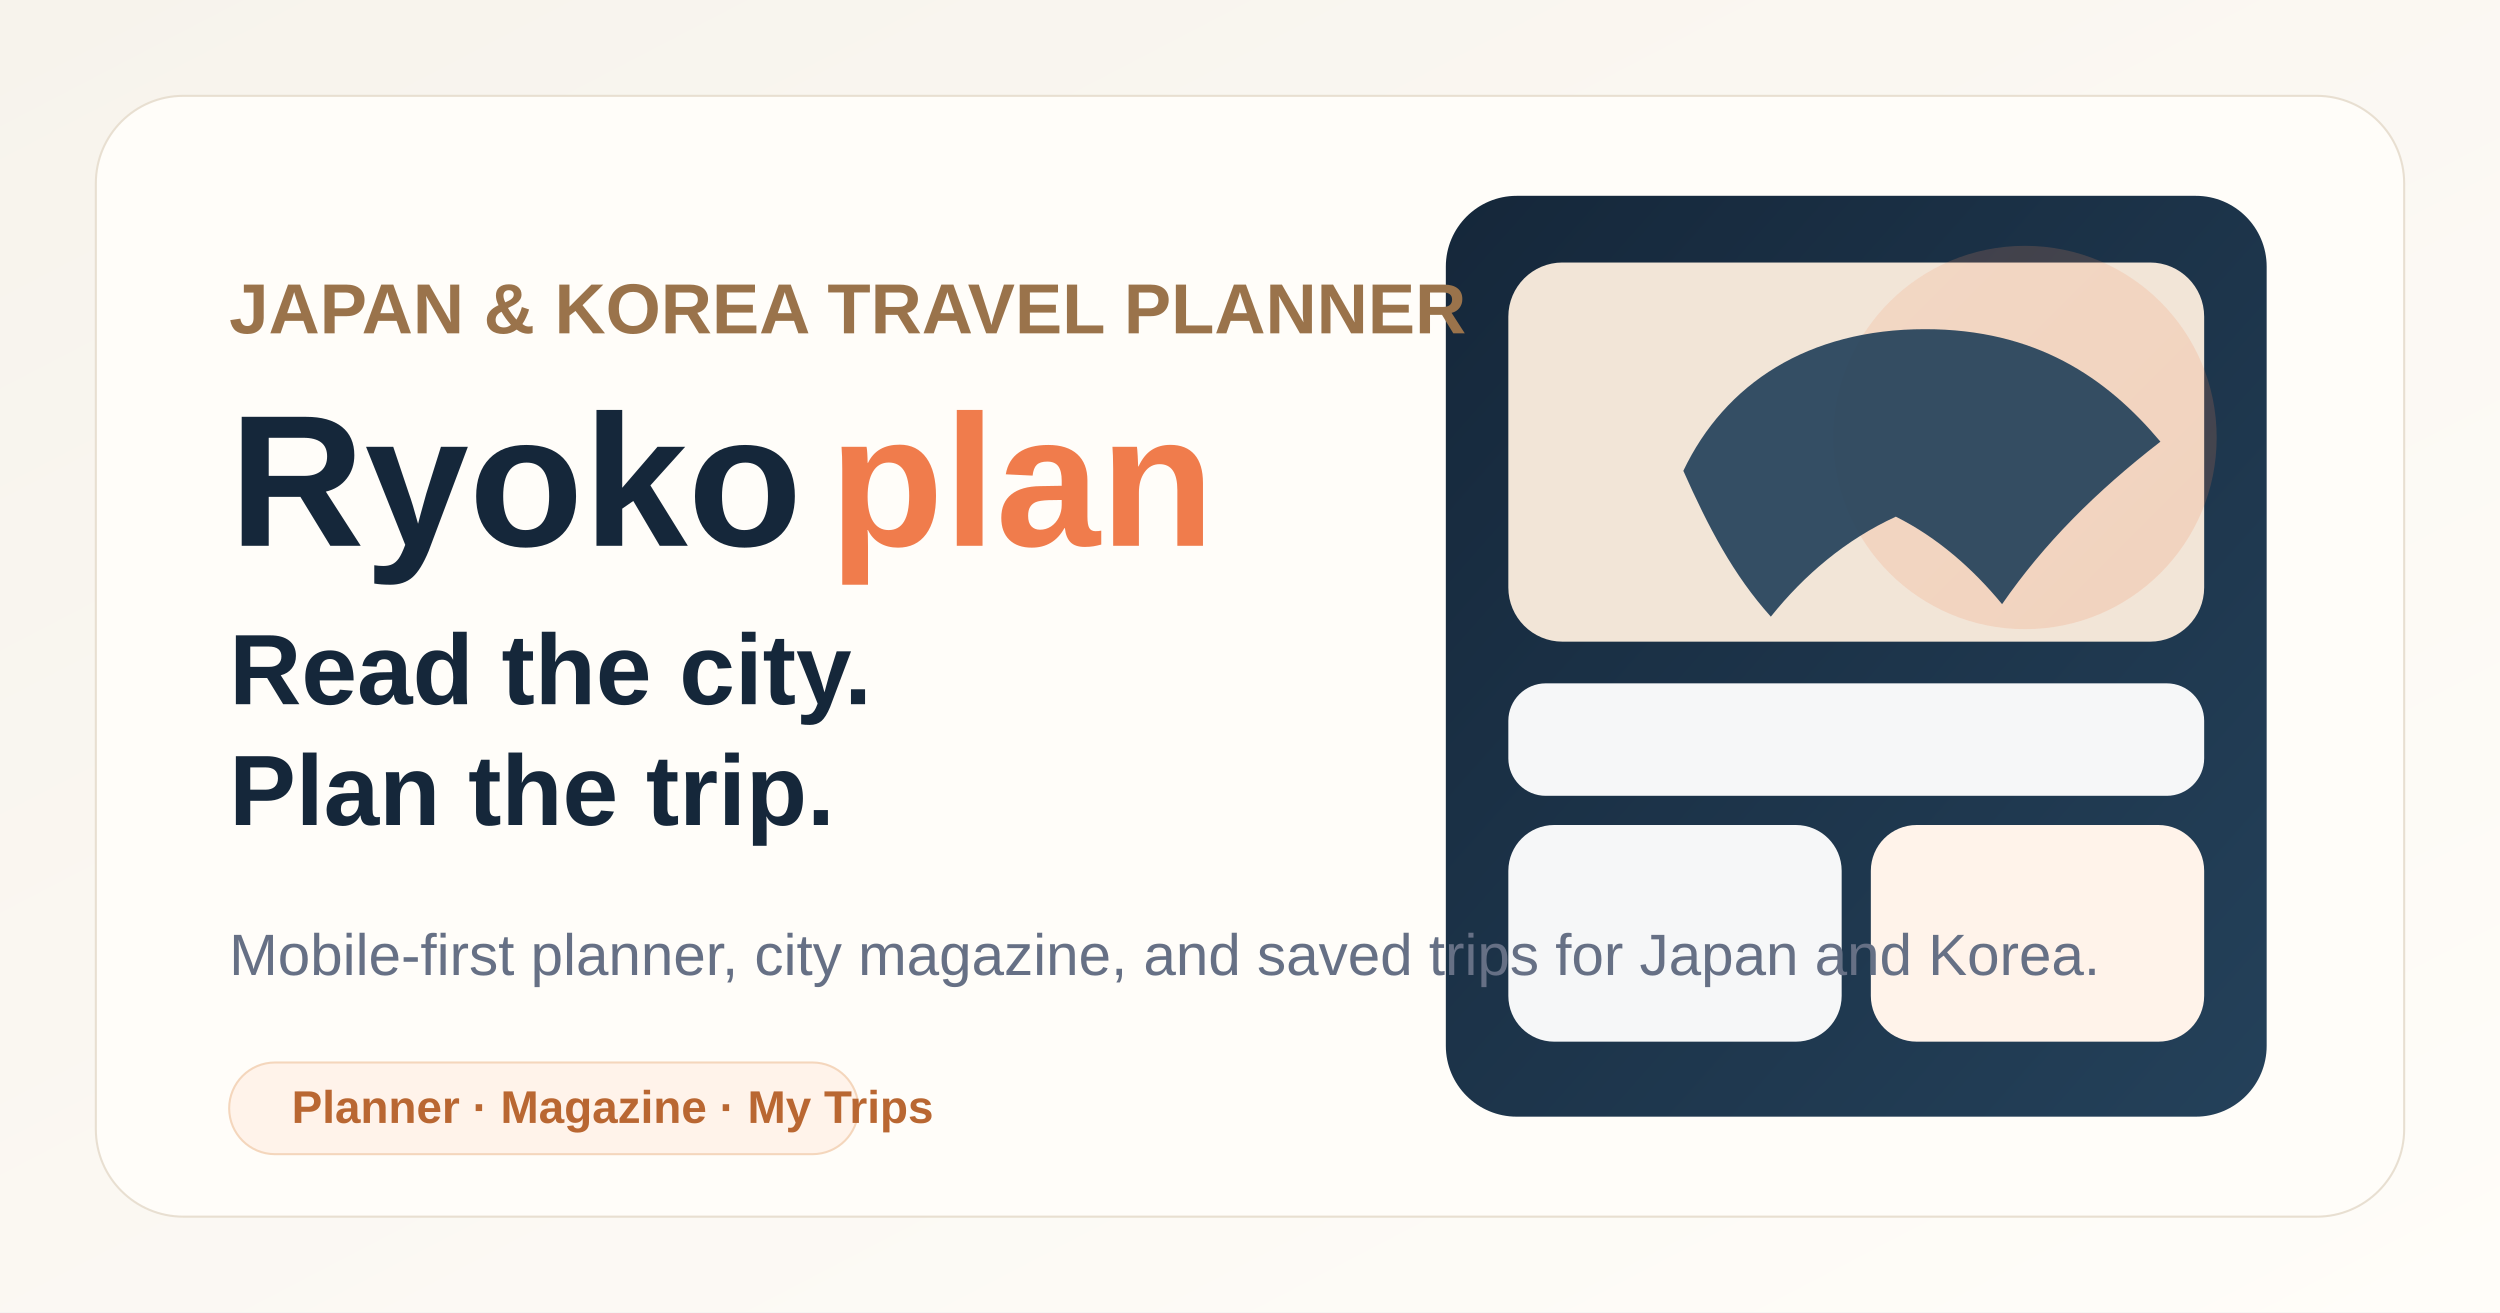
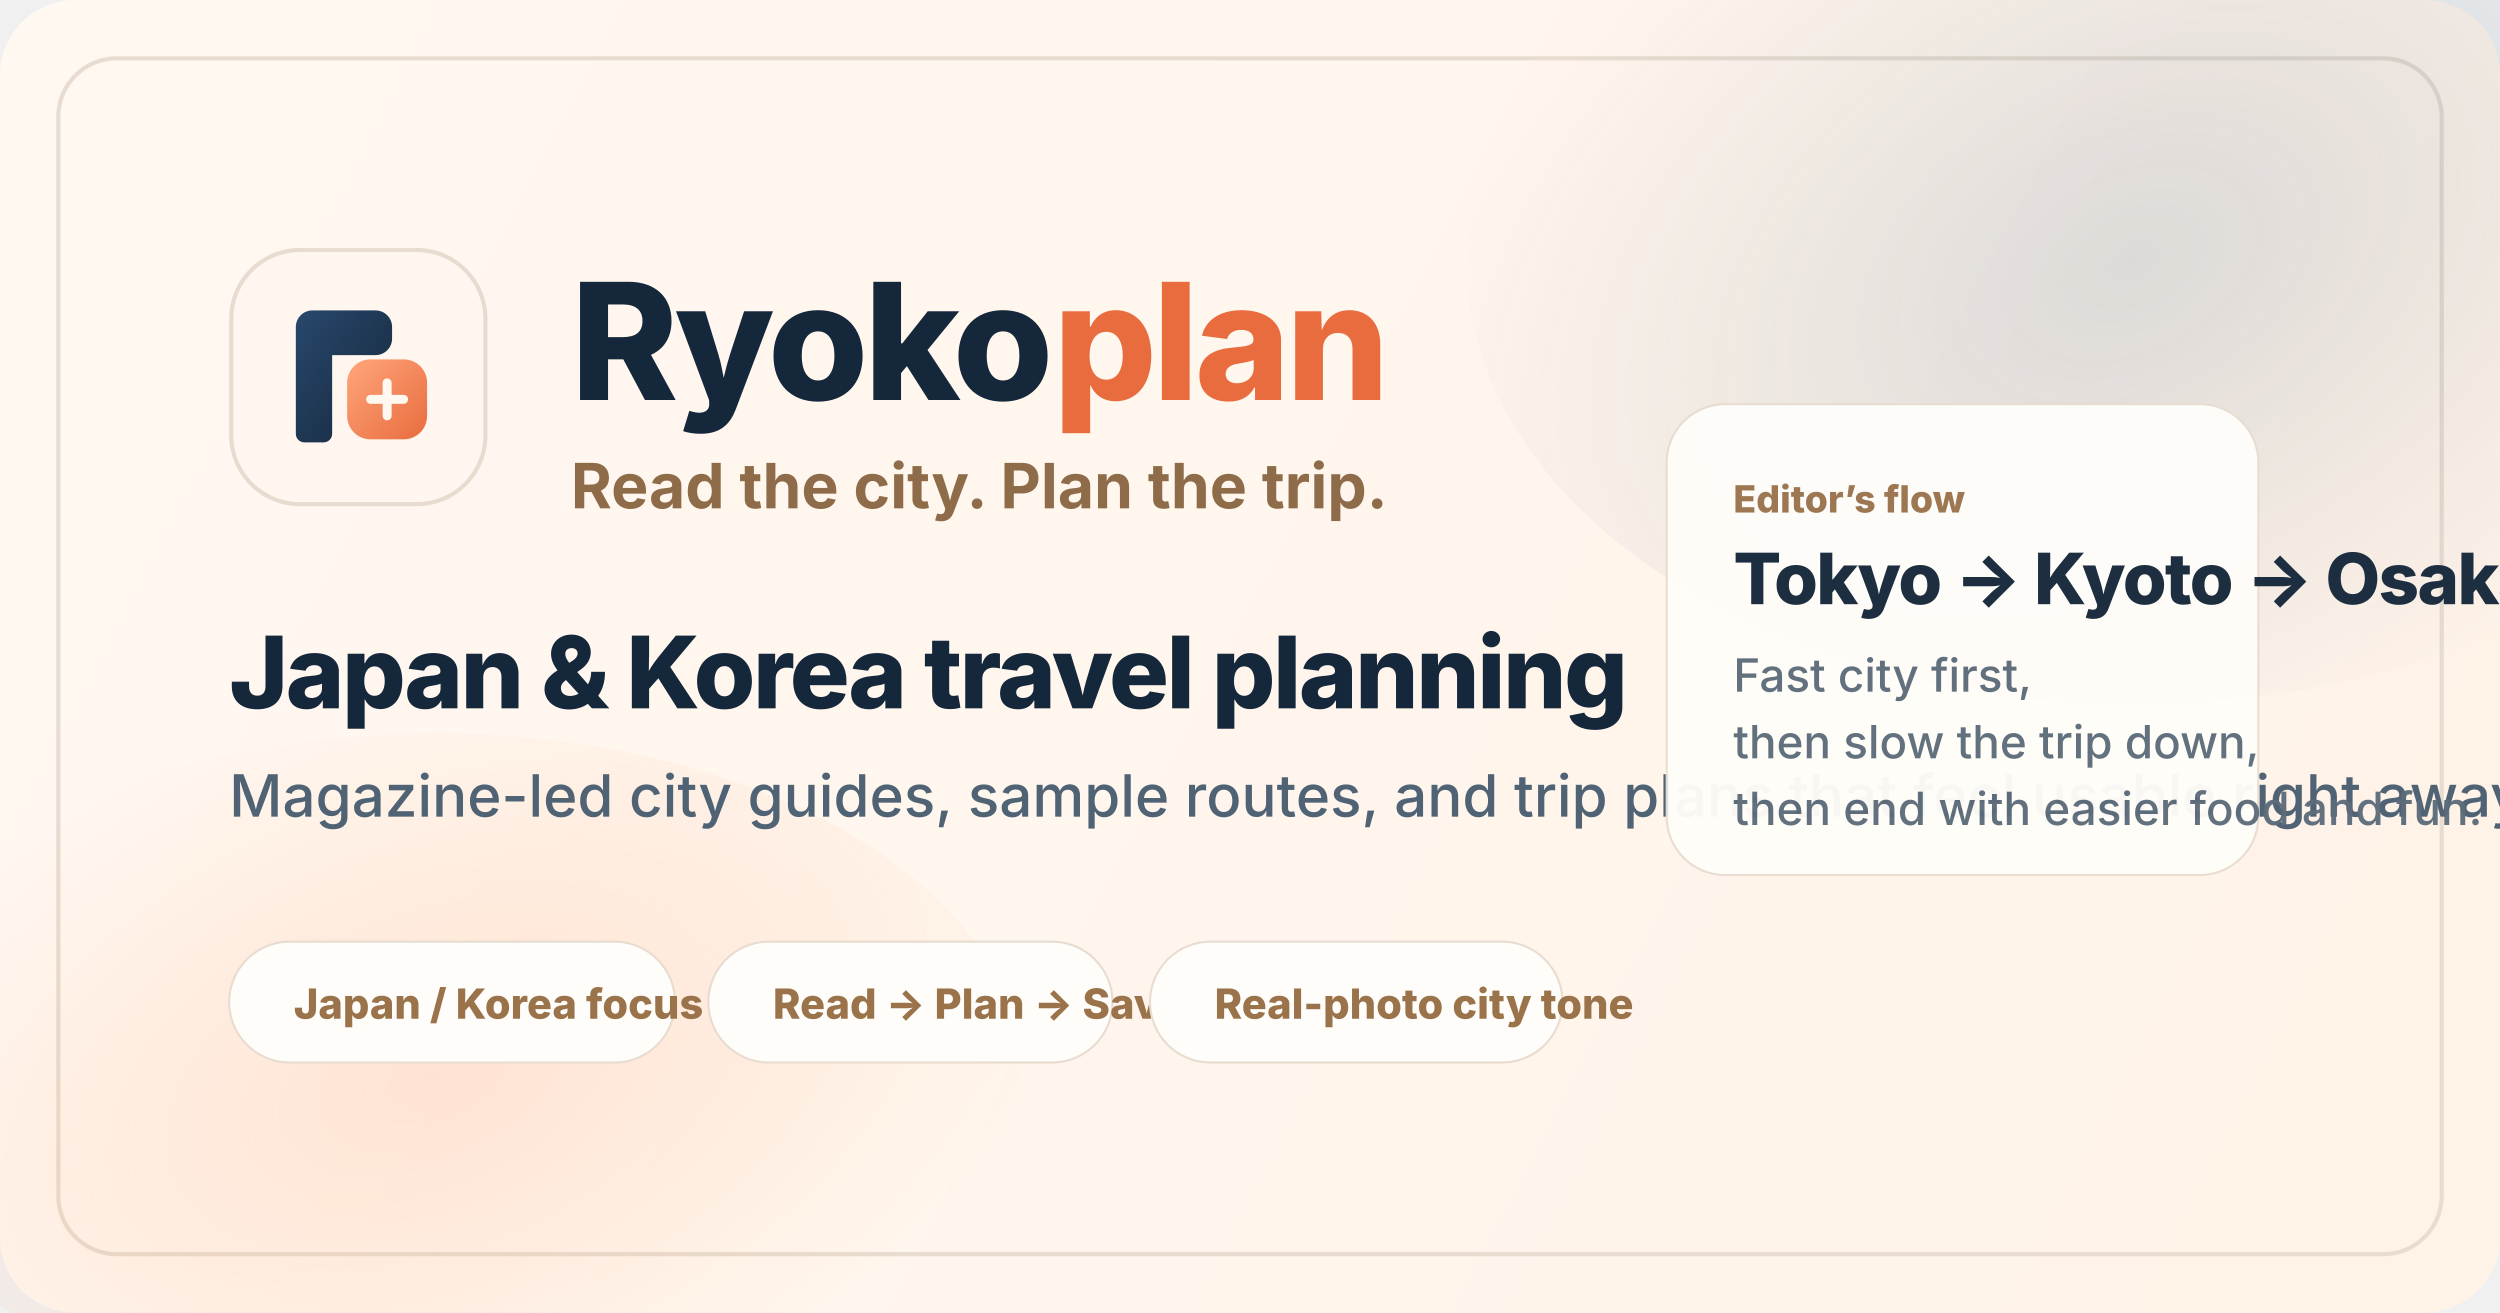
- <svg xmlns="http://www.w3.org/2000/svg" width="1200" height="630" viewBox="0 0 1200 630" role="img" aria-label="Ryokoplan Open Graph Cover">
+ <svg xmlns="http://www.w3.org/2000/svg" width="1200" height="630" viewBox="0 0 1200 630" fill="none">
  <defs>
-     <linearGradient id="bg" x1="0" x2="1" y1="0" y2="1">
-       <stop offset="0%" stop-color="#f7f3ec" />
-       <stop offset="100%" stop-color="#fffdf9" />
+     <linearGradient id="bg" x1="54" y1="40" x2="1120" y2="590" gradientUnits="userSpaceOnUse">
+       <stop stop-color="#FFF8F1" />
+       <stop offset="1" stop-color="#FFF3E8" />
    </linearGradient>
-     <linearGradient id="navy" x1="0" x2="1" y1="0" y2="1">
-       <stop offset="0%" stop-color="#15273a" />
-       <stop offset="100%" stop-color="#24415a" />
+     <radialGradient id="glow1" cx="0" cy="0" r="1" gradientUnits="userSpaceOnUse" gradientTransform="translate(1024 126) rotate(152.72) scale(373.403 247.552)">
+       <stop stop-color="#2B4E74" stop-opacity="0.16" />
+       <stop offset="1" stop-color="#2B4E74" stop-opacity="0" />
+     </radialGradient>
+     <radialGradient id="glow2" cx="0" cy="0" r="1" gradientUnits="userSpaceOnUse" gradientTransform="translate(208 516) rotate(-21.2) scale(328.22 191.347)">
+       <stop stop-color="#FFB18A" stop-opacity="0.28" />
+       <stop offset="1" stop-color="#FFB18A" stop-opacity="0" />
+     </radialGradient>
+     <linearGradient id="navy" x1="0" y1="0" x2="1" y2="1">
+       <stop stop-color="#28486D" />
+       <stop offset="1" stop-color="#15273A" />
    </linearGradient>
-     <linearGradient id="coral" x1="0" x2="1" y1="0" y2="1">
-       <stop offset="0%" stop-color="#f5986f" />
-       <stop offset="100%" stop-color="#f07c4c" />
+     <linearGradient id="coral" x1="0" y1="0" x2="1" y2="1">
+       <stop stop-color="#FFA67B" />
+       <stop offset="1" stop-color="#E86C3E" />
    </linearGradient>
  </defs>
-   <rect width="1200" height="630" fill="url(#bg)" />
-   <rect x="46" y="46" width="1108" height="538" rx="42" fill="#fffdf9" stroke="#e8dfd1" />
-   <rect x="694" y="94" width="394" height="442" rx="34" fill="url(#navy)" />
-   <rect x="724" y="126" width="334" height="182" rx="26" fill="#f2e5d7" />
-   <rect x="724" y="328" width="334" height="54" rx="18" fill="#ffffff" opacity="0.96" />
-   <rect x="724" y="396" width="160" height="104" rx="22" fill="#ffffff" opacity="0.96" />
-   <rect x="898" y="396" width="160" height="104" rx="22" fill="#fff3ea" />
-   <circle cx="972" cy="210" r="92" fill="url(#coral)" opacity="0.18" />
-   <path d="M808 226c20-42 60-68 116-68 53 0 87 23 113 54-31 24-56 49-76 78-14-17-31-32-51-42-24 11-44 28-60 48-18-20-30-43-42-70z" fill="#24415a" opacity="0.92" />
-   <text x="110" y="160" font-family="Arial, sans-serif" font-size="34" font-weight="700" fill="#9a734b">JAPAN &amp; KOREA TRAVEL PLANNER</text>
-   <text x="110" y="262" font-family="Arial, sans-serif" font-size="90" font-weight="700" fill="#15273a">Ryoko</text>
-   <text x="398" y="262" font-family="Arial, sans-serif" font-size="90" font-weight="700" fill="#f07c4c">plan</text>
-   <text x="110" y="338" font-family="Arial, sans-serif" font-size="48" font-weight="700" fill="#15273a">Read the city.</text>
-   <text x="110" y="396" font-family="Arial, sans-serif" font-size="48" font-weight="700" fill="#15273a">Plan the trip.</text>
-   <text x="110" y="468" font-family="Arial, sans-serif" font-size="28" fill="#667085">Mobile-first planner, city magazine, and saved trips for Japan and Korea.</text>
-   <rect x="110" y="510" width="302" height="44" rx="22" fill="#fff3ea" stroke="#f4d6bc" />
-   <text x="140" y="539" font-family="Arial, sans-serif" font-size="22" font-weight="700" fill="#b96732">Planner · Magazine · My Trips</text>
+   <rect width="1200" height="630" rx="36" fill="url(#bg)" />
+   <rect x="28" y="28" width="1144" height="574" rx="28" stroke="#E7DCCF" stroke-width="2" />
+   <ellipse cx="1024" cy="126" rx="320" ry="212" fill="url(#glow1)" />
+   <ellipse cx="208" cy="516" rx="282" ry="164" fill="url(#glow2)" />
+   <g>
+     <rect x="110" y="119" width="124" height="124" rx="34" fill="#FFF7EF" />
+     <rect x="111" y="120" width="122" height="122" rx="33" stroke="#E7DCCF" stroke-width="2" />
+     <path d="M142 156.947C142 152.558 145.558 149 149.947 149H180.256C184.645 149 188.203 152.558 188.203 156.947V162.509C188.203 166.898 184.645 170.456 180.256 170.456H159.432V208.242C159.432 210.512 157.592 212.352 155.322 212.352H146.11C143.84 212.352 142 210.512 142 208.242V156.947Z" fill="url(#navy)" />
+     <rect x="166.627" y="172.5" width="38.374" height="38.374" rx="11.2" fill="url(#coral)" />
+     <path d="M177.9 191.687H193.728" stroke="#FFF8F1" stroke-width="4.3" stroke-linecap="round" />
+     <path d="M185.814 183.772V199.601" stroke="#FFF8F1" stroke-width="4.3" stroke-linecap="round" />
+   </g>
+   <text x="274" y="192" fill="#15273A" font-family="Inter, Arial, sans-serif" font-size="78" font-weight="800" letter-spacing="-2">Ryoko<tspan fill="#E86C3E">plan</tspan>
+   </text>
+   <text x="274" y="244" fill="#8E6C4A" font-family="Inter, Arial, sans-serif" font-size="30" font-weight="700">Read the city. Plan the trip.</text>
+   <text x="110" y="340" fill="#15273A" font-family="Inter, Arial, sans-serif" font-size="48" font-weight="800" letter-spacing="-1.2">Japan &amp; Korea travel planning</text>
+   <text x="110" y="392" fill="#506375" font-family="Inter, Arial, sans-serif" font-size="28" font-weight="500">Magazine-led city guides, sample routes, and trip plans that feel usable right away.</text>
+   <g>
+     <rect x="110" y="452" width="214" height="58" rx="29" fill="#FFFDF9" stroke="#E7DCCF" />
+     <text x="141" y="489" fill="#9A734B" font-family="Inter, Arial, sans-serif" font-size="20" font-weight="800">Japan / Korea focus</text>
+     <rect x="340" y="452" width="194" height="58" rx="29" fill="#FFFDF9" stroke="#E7DCCF" />
+     <text x="371" y="489" fill="#9A734B" font-family="Inter, Arial, sans-serif" font-size="20" font-weight="800">Read → Plan → Save</text>
+     <rect x="552" y="452" width="198" height="58" rx="29" fill="#FFFDF9" stroke="#E7DCCF" />
+     <text x="583" y="489" fill="#9A734B" font-family="Inter, Arial, sans-serif" font-size="20" font-weight="800">Real-photo city tone</text>
+   </g>
+   <g opacity="0.96">
+     <rect x="800" y="194" width="284" height="226" rx="28" fill="#FFFDF9" stroke="#E7DCCF" />
+     <text x="832" y="246" fill="#9A734B" font-family="Inter, Arial, sans-serif" font-size="18" font-weight="800">Editor’s flow</text>
+     <text x="832" y="290" fill="#15273A" font-family="Inter, Arial, sans-serif" font-size="34" font-weight="800" letter-spacing="-0.8">Tokyo → Kyoto → Osaka</text>
+     <text x="832" y="332" fill="#5C6B79" font-family="Inter, Arial, sans-serif" font-size="22" font-weight="500">Fast city first,</text>
+     <text x="832" y="364" fill="#5C6B79" font-family="Inter, Arial, sans-serif" font-size="22" font-weight="500">then slow the trip down,</text>
+     <text x="832" y="396" fill="#5C6B79" font-family="Inter, Arial, sans-serif" font-size="22" font-weight="500">then end with easier food and fun.</text>
+   </g>
</svg>
